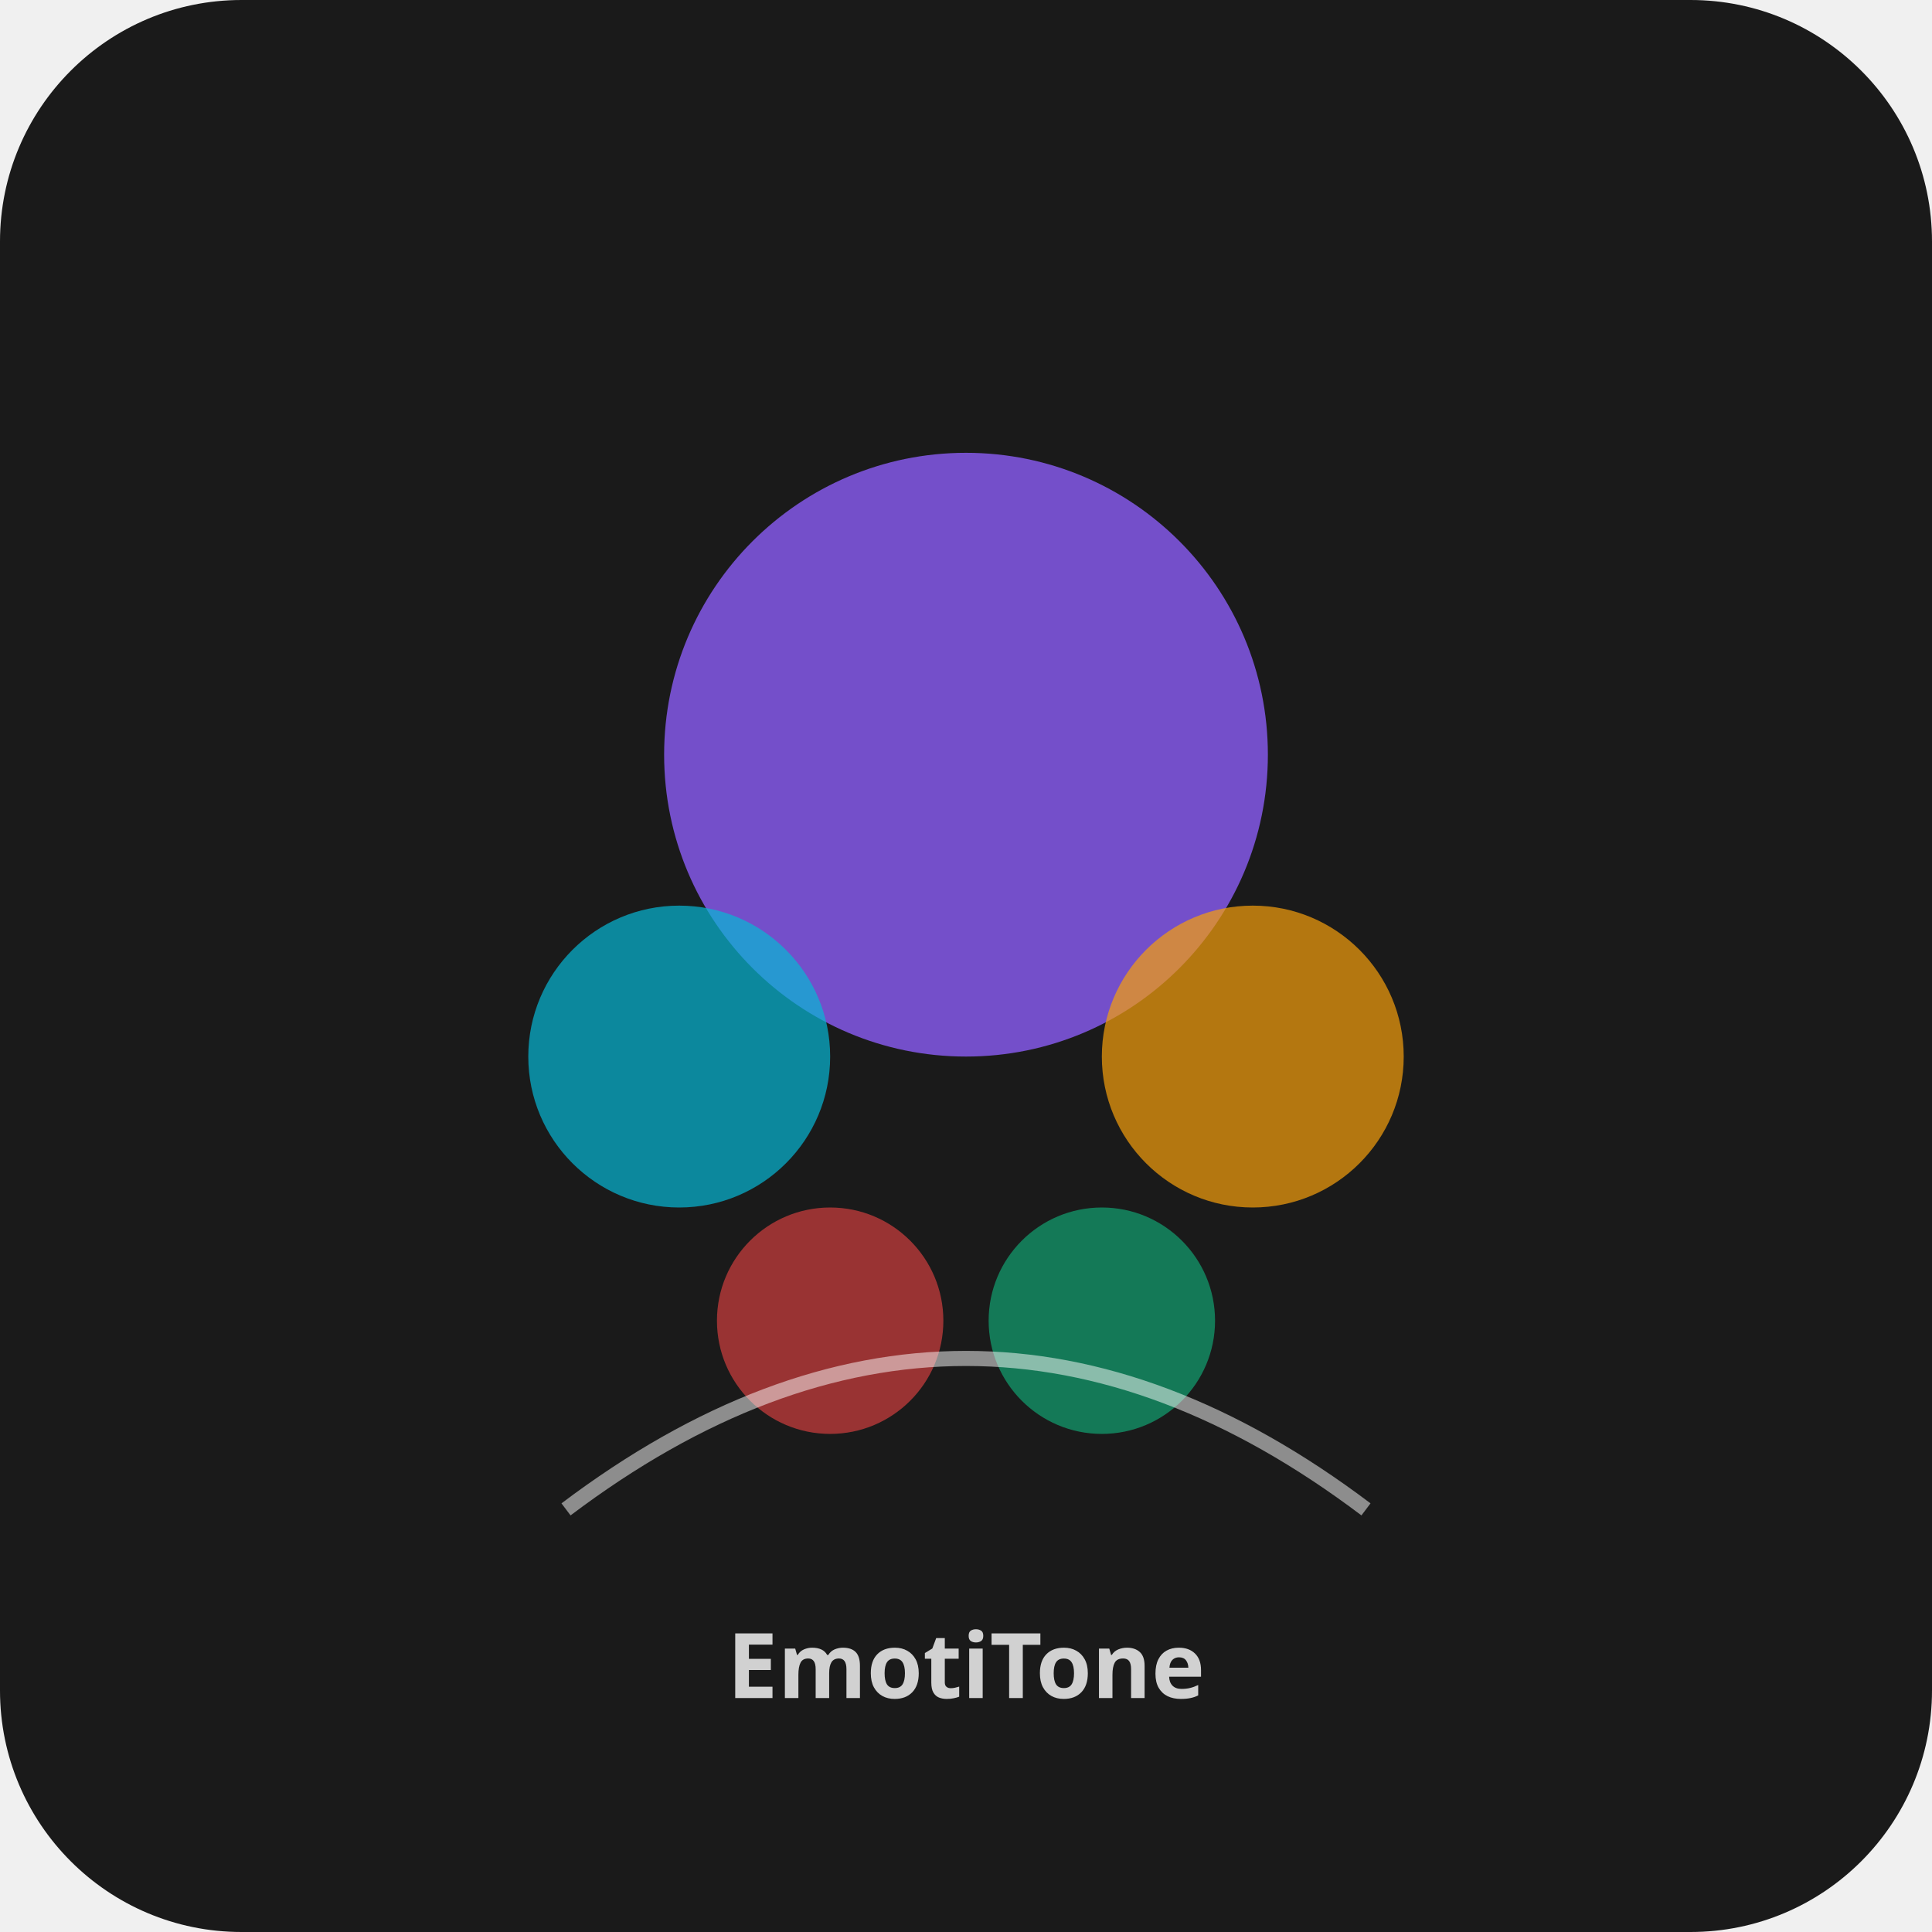
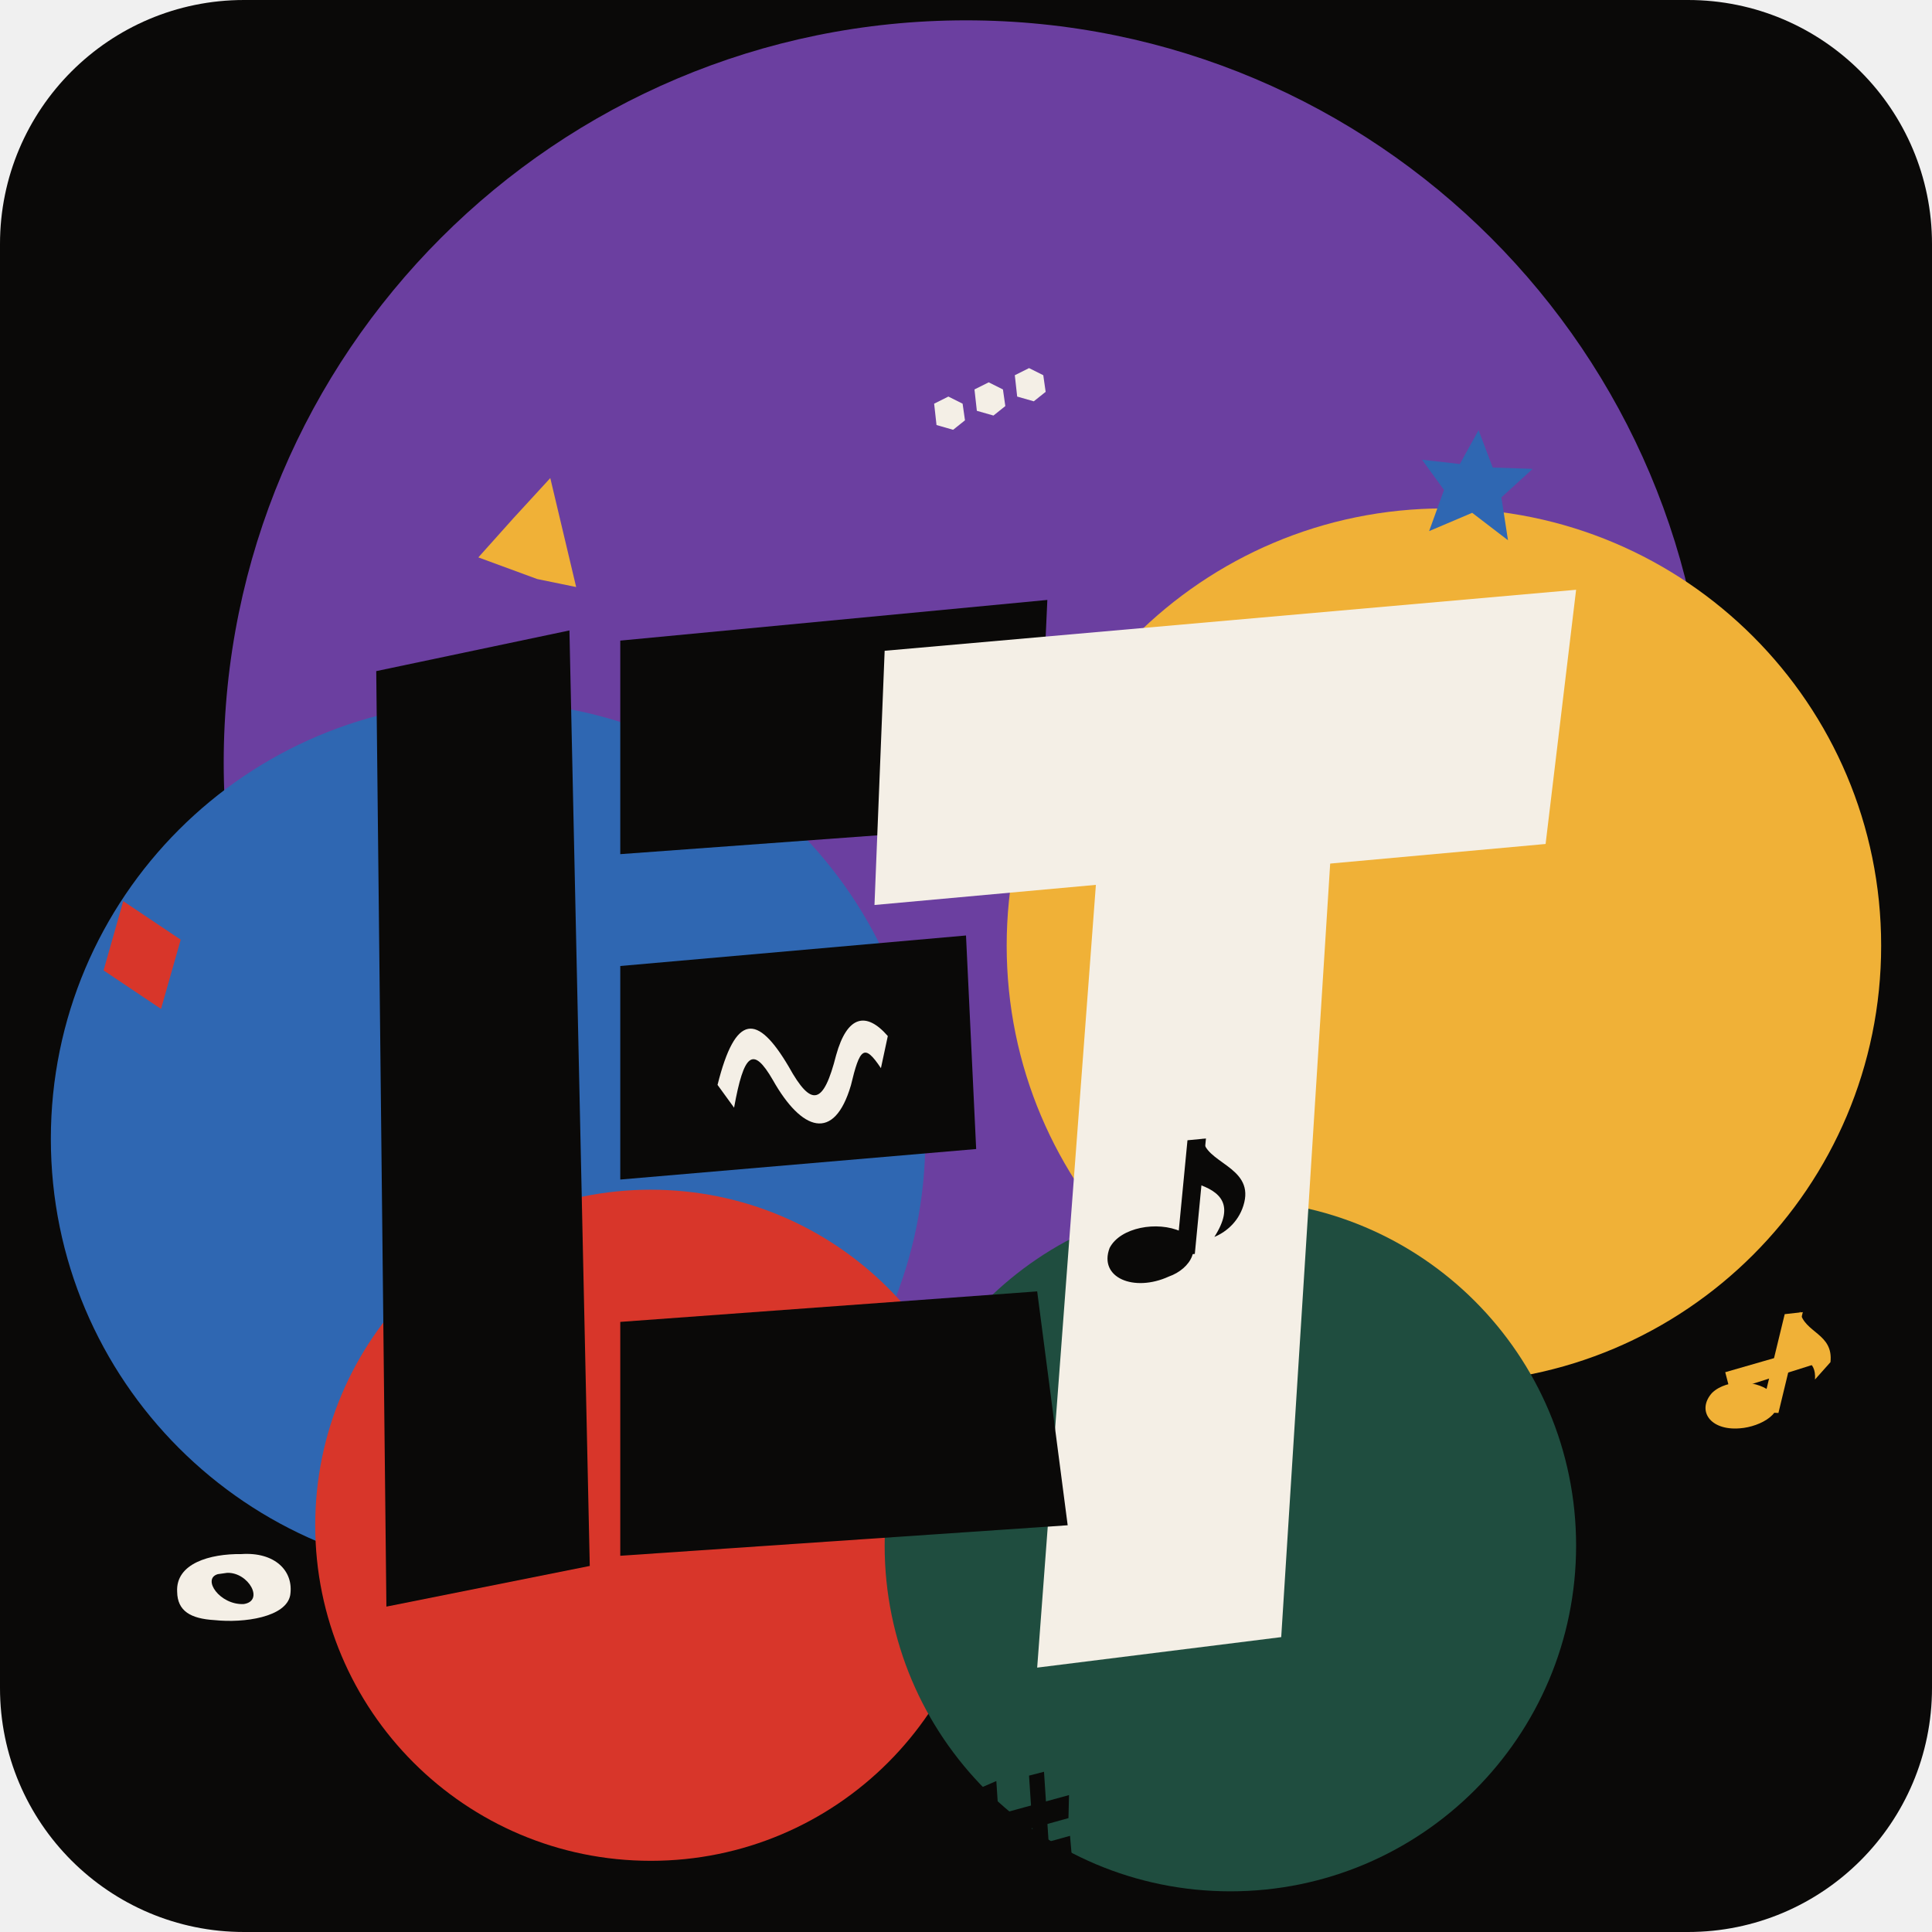
- <svg xmlns="http://www.w3.org/2000/svg" width="512" height="512" viewBox="0 0 512 512" fill="none">
-   <rect width="512" height="512" rx="64" fill="#1a1a1a" />
-   <circle cx="256" cy="200" r="80" fill="#8b5cf6" opacity="0.8" />
-   <circle cx="180" cy="280" r="40" fill="#06b6d4" opacity="0.7" />
-   <circle cx="332" cy="280" r="40" fill="#f59e0b" opacity="0.7" />
-   <circle cx="220" cy="350" r="30" fill="#ef4444" opacity="0.6" />
-   <circle cx="292" cy="350" r="30" fill="#10b981" opacity="0.6" />
-   <path d="M150 400 Q256 320 362 400" stroke="#ffffff" stroke-width="4" fill="none" opacity="0.5" />
-   <text x="256" y="450" font-family="sans-serif" font-size="24" font-weight="bold" text-anchor="middle" fill="#ffffff" opacity="0.8">EmotiTone</text>
+ <svg xmlns="http://www.w3.org/2000/svg" width="512" height="512" viewBox="-5 -30 190 190">
+   <rect x="-5" y="-30" width="190" height="190" rx="24" fill="#0A0908" />
+   <circle cx="90" cy="45" r="73" fill="#6b3fa0" />
+   <circle cx="43" cy="82" r="43" fill="#2f67b2" />
+   <circle cx="137" cy="63" r="43" fill="#f0b137" />
+   <circle cx="59" cy="120" r="33" fill="#d8362a" />
+   <circle cx="116" cy="122" r="34" fill="#1f4d3f" />
+   <g transform="translate(20 20)">
+     <polygon points="12,16 31,12 33,104 13,108" fill="#0A0908" />
+     <polygon points="83,34 106,32 101,111 77,114" fill="#F4EFE6" />
+     <polygon points="36,13 78,9 77,31 36,34" fill="#0A0908" />
+     <polygon points="36,45 70,42 71,63 36,66" fill="#0A0908" />
+     <polygon points="36,80 77,77 80,100 36,103" fill="#0A0908" />
+     <polygon points="62,14 130,8 127,33 61,39" fill="#F4EFE6" />
+   </g>
+   <g transform="rotate(-5 74 75)">
+     <svg x="64.5" y="65.5" width="19" height="19" viewBox="0 0 80 80">
+       <path d="M4 44 C14 15 23 16 34 39 C42 57 47 56 54 36 C60 20 68 19 76 30 L72 43 C66 32 64 34 59 49 C50 72 37 66 27 44 C20 29 16 32 10 54 Z" fill="#F4EFE6" />
+     </svg>
+   </g>
+   <g transform="rotate(4 111 89)">
+     <svg x="102" y="80" width="18" height="18" viewBox="0 0 60 60" fill="#0A0908">
+       <path d="M31 7 L37 6 L36 44 L30 45 Z" />
+       <path d="M8 44 C11 37 23 34 31 37 C39 41 35 49 28 52 C17 58 5 54 8 44 Z" />
+       <path d="M36 6 C37 14 53 14 51 26 C50 32 46 36 42 38 C48 27 43 23 35 21 Z" />
+     </svg>
+   </g>
+   <svg x="85" y="2" width="14" height="14" viewBox="0 0 60 60" fill="#F4EFE6">
+     <path d="M8 33 L14 30 L20 33 L21 40 L16 44 L9 42 Z" />
+     <path d="M25 27 L31 24 L37 27 L38 34 L33 38 L26 36 Z" />
+     <path d="M42 21 L48 18 L54 21 L55 28 L50 32 L43 30 Z" />
+   </svg>
+   <g transform="rotate(-16 9 64)">
+     <svg x="2.5" y="57.5" width="13" height="13" viewBox="0 0 80 80">
+       <path d="M38 5 L65 37 L42 74 L15 42 Z" fill="#d8362a" />
+     </svg>
+   </g>
+   <g transform="rotate(12 169 105)">
+     <svg x="160.5" y="96.5" width="17" height="17" viewBox="0 0 60 60" fill="#f0b137">
+       <path d="M31 9 L37 7 L36 43 L30 44 Z" />
+       <path d="M12 41 C16 35 27 33 33 37 C39 42 31 49 24 51 C14 54 8 48 12 41 Z" />
+       <path d="M36 7 C39 14 49 12 50 22 L46 29 C45 22 40 23 35 22 Z" />
+       <path d="M15 33 L45 17 L48 22 L18 39 Z" />
+     </svg>
+   </g>
+   <g transform="rotate(16 48 22)">
+     <svg x="42" y="16" width="12" height="12" viewBox="0 0 80 80">
+       <path d="M38 6 L74 70 L48 72 L7 69 L22 38 Z" fill="#f0b137" />
+     </svg>
+   </g>
+   <g transform="rotate(9 140 18)">
+     <svg x="133.5" y="11.5" width="13" height="13" viewBox="0 0 80 80">
+       <path d="M37 5 L49 26 L73 23 L57 43 L65 68 L41 55 L17 70 L22 44 L6 28 L29 27 Z" fill="#2f67b2" />
+     </svg>
+   </g>
+   <g transform="rotate(-8 18 126)">
+     <svg x="11" y="119" width="14" height="14" viewBox="0 0 60 60">
+       <path fill-rule="evenodd" d="M6 29 C7 17 22 15 35 17 C49 18 56 27 53 37 C50 46 32 46 20 43 C10 41 5 37 6 29 Z M24 24 C17 25 23 37 33 38 C42 38 37 25 28 24 Z" fill="#F4EFE6" />
+     </svg>
+   </g>
+   <g transform="rotate(-5 95 151)">
+     <svg x="87.5" y="143.5" width="15" height="15" viewBox="0 0 60 60" fill="#0A0908">
+       <path d="M18 8 L24 6 L23 53 L17 54 Z" />
+       <path d="M37 5 L43 4 L42 50 L36 52 Z" />
+       <path d="M8 22 L52 14 L51 23 L8 31 Z" />
+       <path d="M8 38 L51 30 L51 39 L7 47 Z" />
+     </svg>
+   </g>
</svg>
